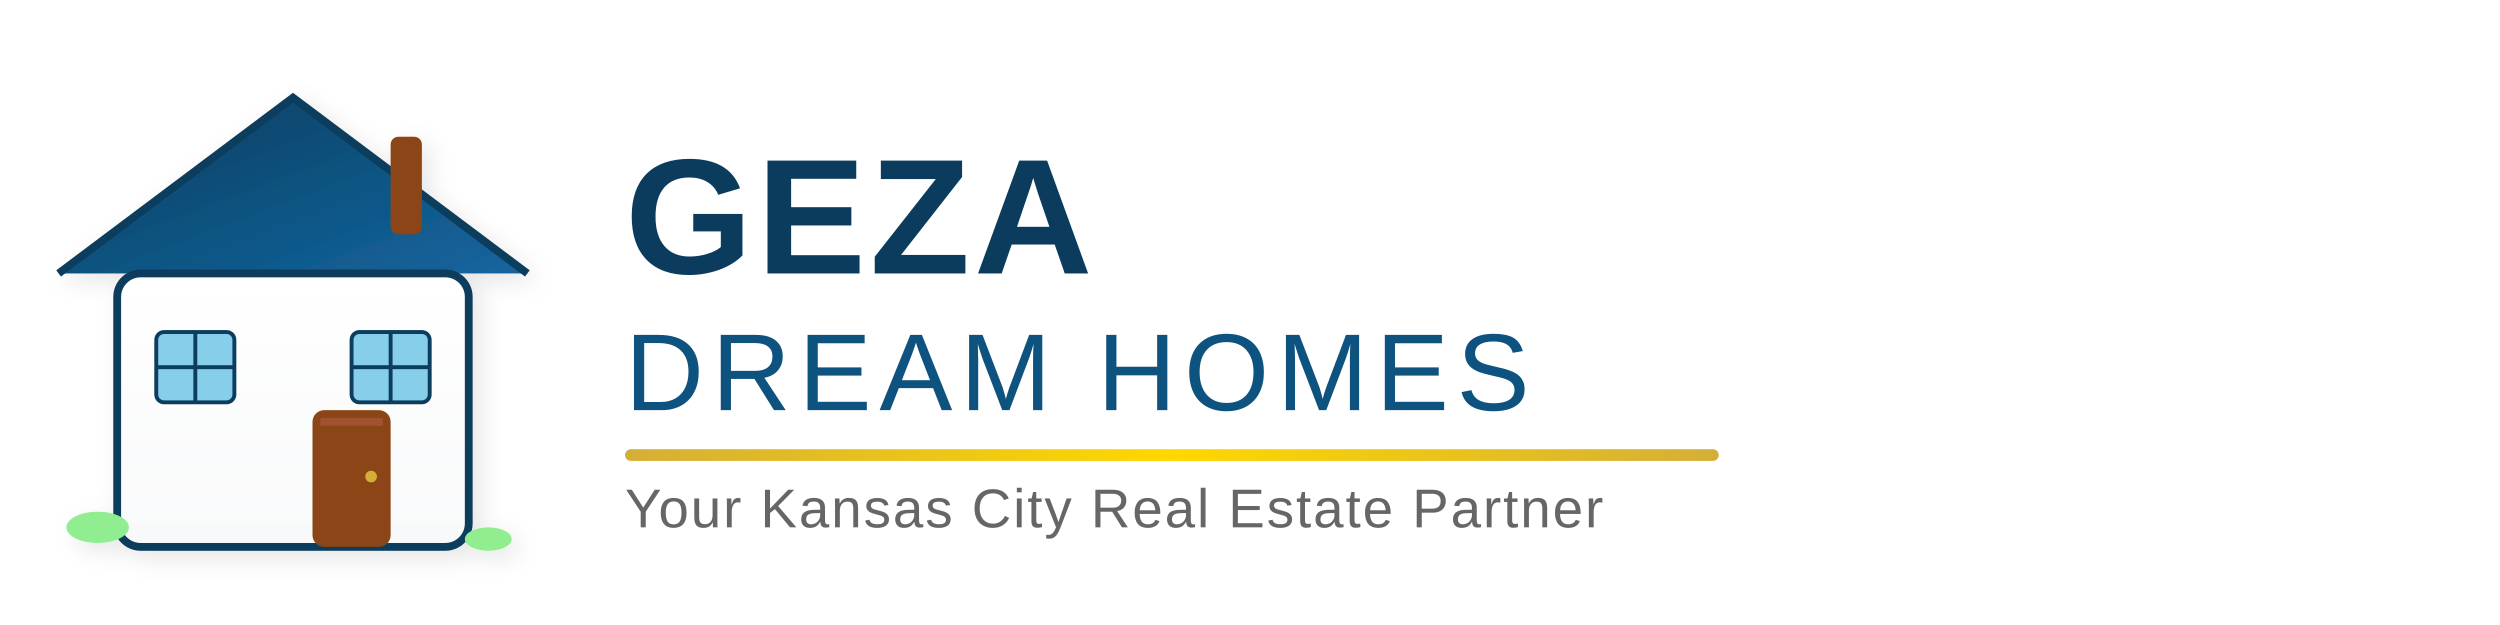
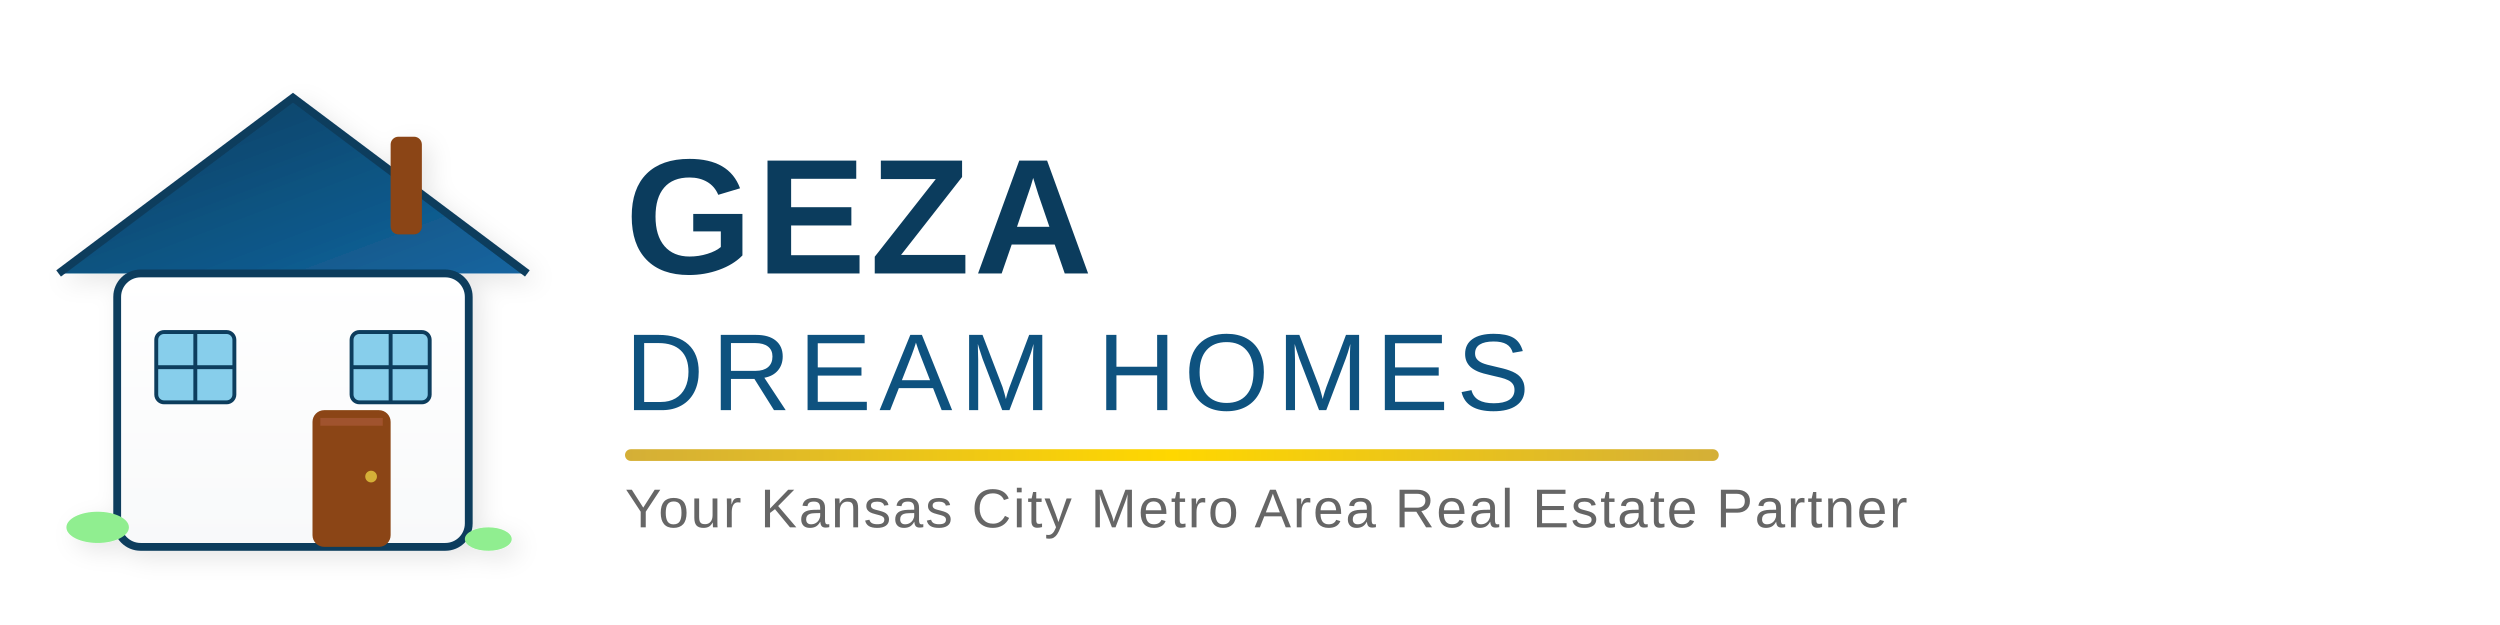
<svg xmlns="http://www.w3.org/2000/svg" width="640" height="160" viewBox="0 0 640 160" fill="none" role="img" aria-label="Geza Dream Homes">
  <defs>
    <linearGradient id="roofGradient" x1="0" y1="0" x2="1" y2="1">
      <stop offset="0%" stop-color="#0B3C5D" />
      <stop offset="50%" stop-color="#0E527F" />
      <stop offset="100%" stop-color="#1565A0" />
    </linearGradient>
    <linearGradient id="houseGradient" x1="0" y1="0" x2="0" y2="1">
      <stop offset="0%" stop-color="#FFFFFF" />
      <stop offset="100%" stop-color="#F8F9FA" />
    </linearGradient>
    <filter id="shadow" x="-20%" y="-20%" width="140%" height="140%">
      <feDropShadow dx="2" dy="2" stdDeviation="3" flood-opacity="0.1" />
    </filter>
  </defs>
  <g transform="translate(15,20)" filter="url(#shadow)">
    <path d="M0 50 L60 5 L120 50" fill="url(#roofGradient)" stroke="#0B3C5D" stroke-width="2" />
    <rect x="85" y="15" width="8" height="25" fill="#8B4513" rx="2" />
    <rect x="15" y="50" width="90" height="70" rx="6" fill="url(#houseGradient)" stroke="#0B3C5D" stroke-width="2" />
    <rect x="65" y="85" width="20" height="35" rx="3" fill="#8B4513" />
    <circle cx="80" cy="102" r="1.5" fill="#D4AF37" />
    <rect x="67" y="87" width="16" height="2" fill="#A0522D" />
    <g>
      <rect x="25" y="65" width="20" height="18" rx="2" fill="#87CEEB" stroke="#0B3C5D" stroke-width="1" />
      <line x1="35" y1="65" x2="35" y2="83" stroke="#0B3C5D" stroke-width="1" />
      <line x1="25" y1="74" x2="45" y2="74" stroke="#0B3C5D" stroke-width="1" />
      <rect x="75" y="65" width="20" height="18" rx="2" fill="#87CEEB" stroke="#0B3C5D" stroke-width="1" />
      <line x1="85" y1="65" x2="85" y2="83" stroke="#0B3C5D" stroke-width="1" />
      <line x1="75" y1="74" x2="95" y2="74" stroke="#0B3C5D" stroke-width="1" />
    </g>
    <ellipse cx="10" cy="115" rx="8" ry="4" fill="#90EE90" />
    <ellipse cx="110" cy="118" rx="6" ry="3" fill="#90EE90" />
  </g>
  <g transform="translate(160,25)">
    <text x="0" y="45" font-family="'Montserrat', 'Helvetica Neue', Arial, sans-serif" font-weight="700" font-size="42" fill="#0B3C5D" letter-spacing="1">
      GEZA
    </text>
    <text x="0" y="80" font-family="'Montserrat', 'Helvetica Neue', Arial, sans-serif" font-weight="400" font-size="28" fill="#0E527F" letter-spacing="2">
      DREAM HOMES
    </text>
    <defs>
      <linearGradient id="underlineGradient" x1="0" y1="0" x2="1" y2="0">
        <stop offset="0%" stop-color="#D4AF37" />
        <stop offset="50%" stop-color="#FFD700" />
        <stop offset="100%" stop-color="#D4AF37" />
      </linearGradient>
    </defs>
    <rect x="0" y="90" width="280" height="3" fill="url(#underlineGradient)" rx="1.5" />
    <text x="0" y="110" font-family="'Montserrat', Arial, sans-serif" font-weight="300" font-size="14" fill="#666666" letter-spacing="0.5">
-       Your Kansas City Real Estate Partner
+       Your Kansas City Metro Area Real Estate Partner
    </text>
  </g>
</svg>
